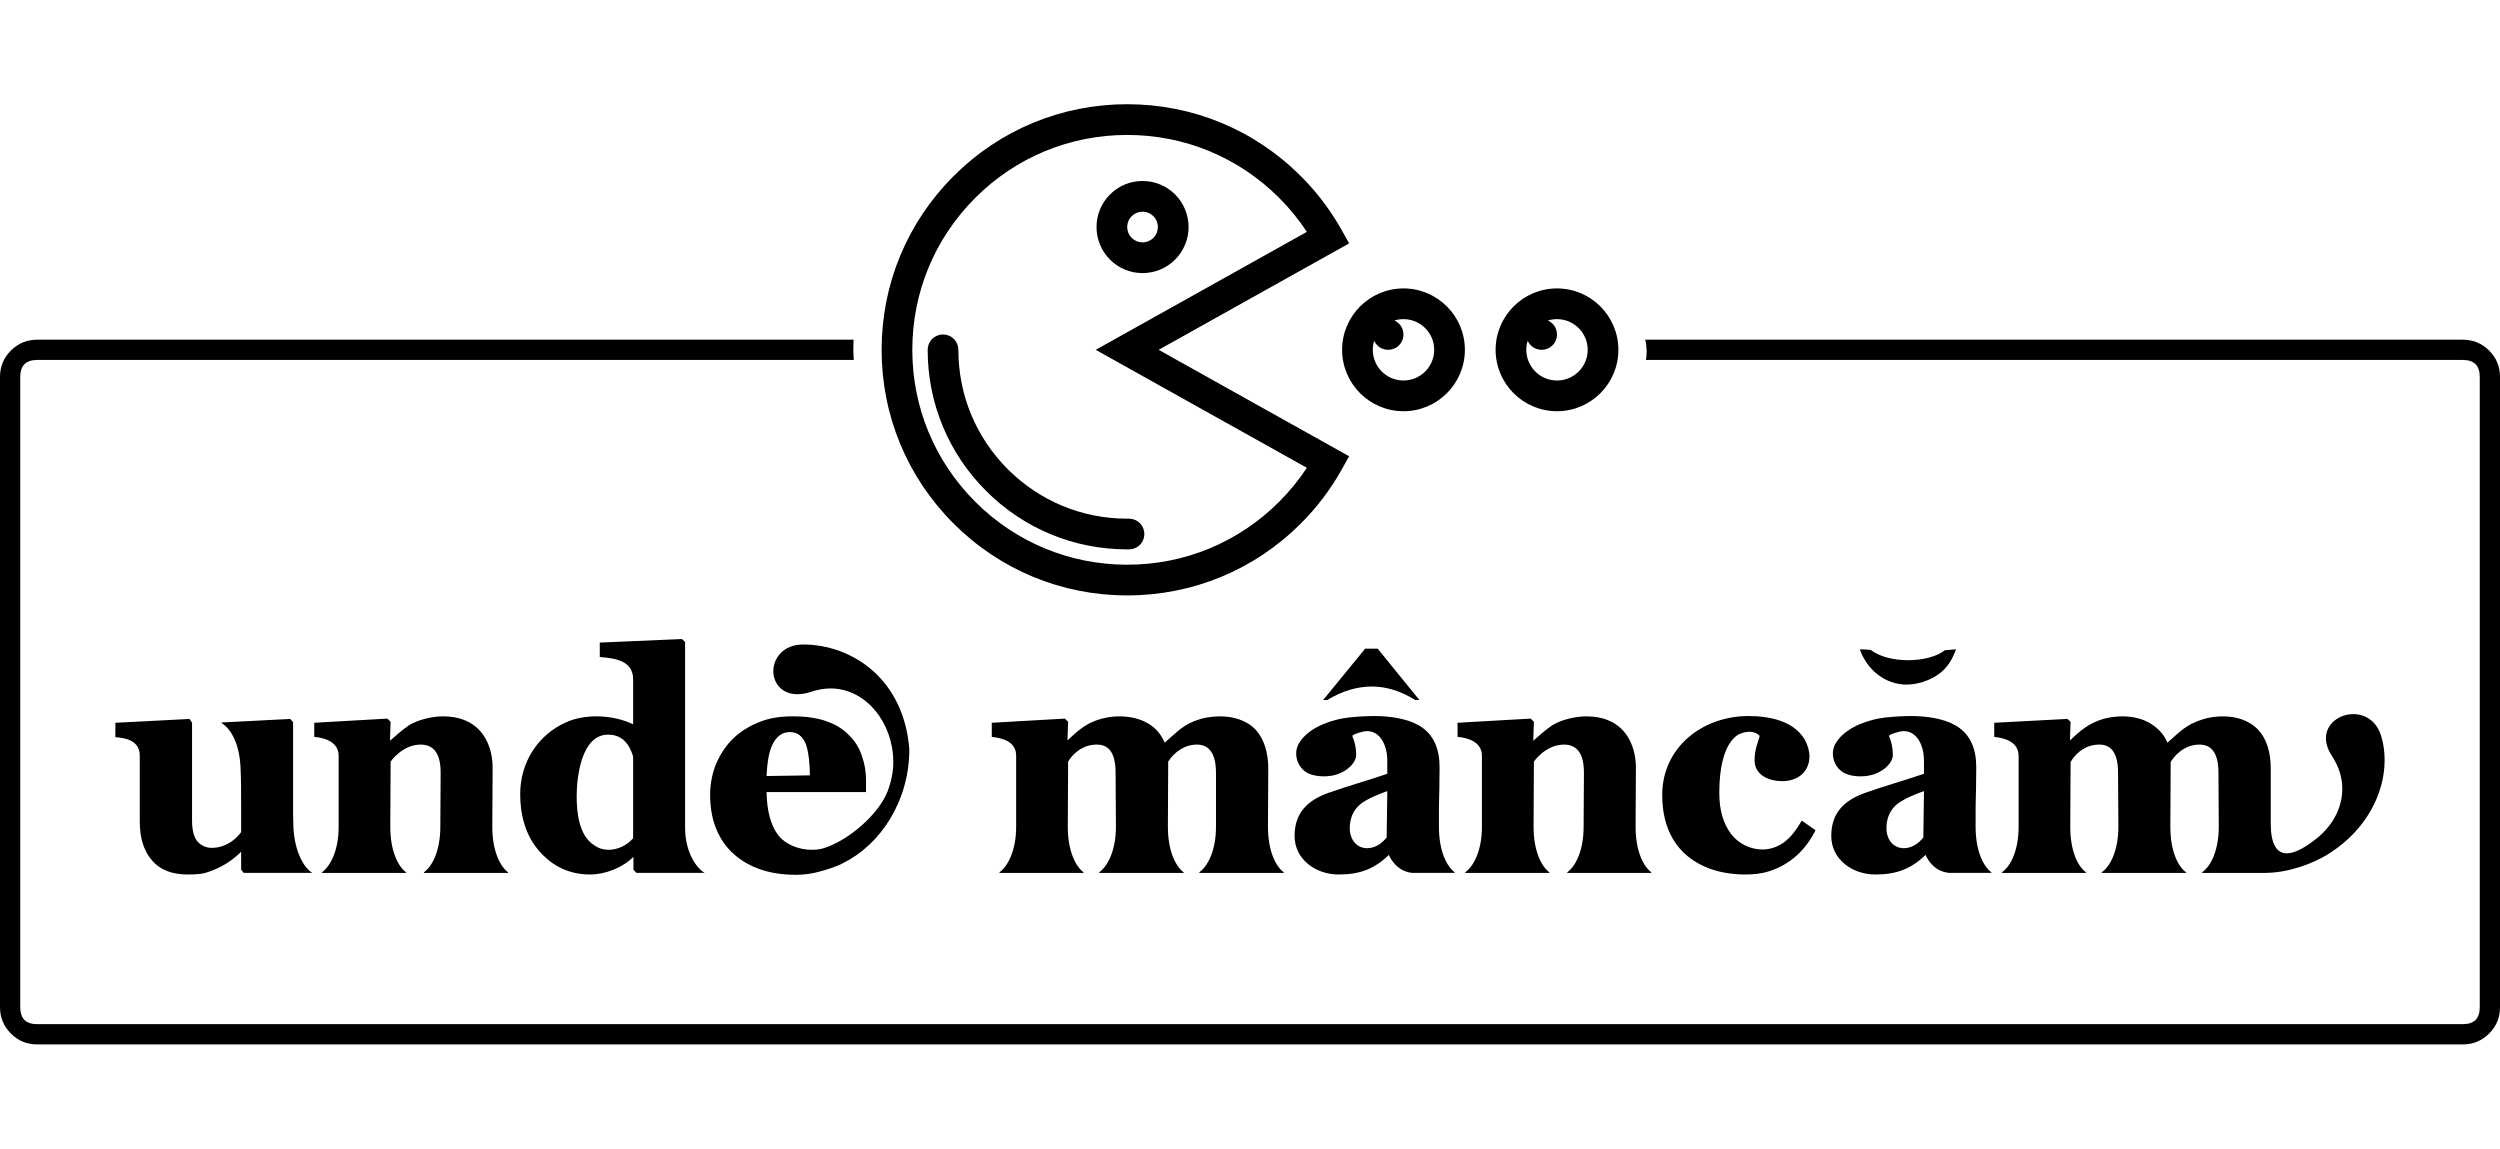
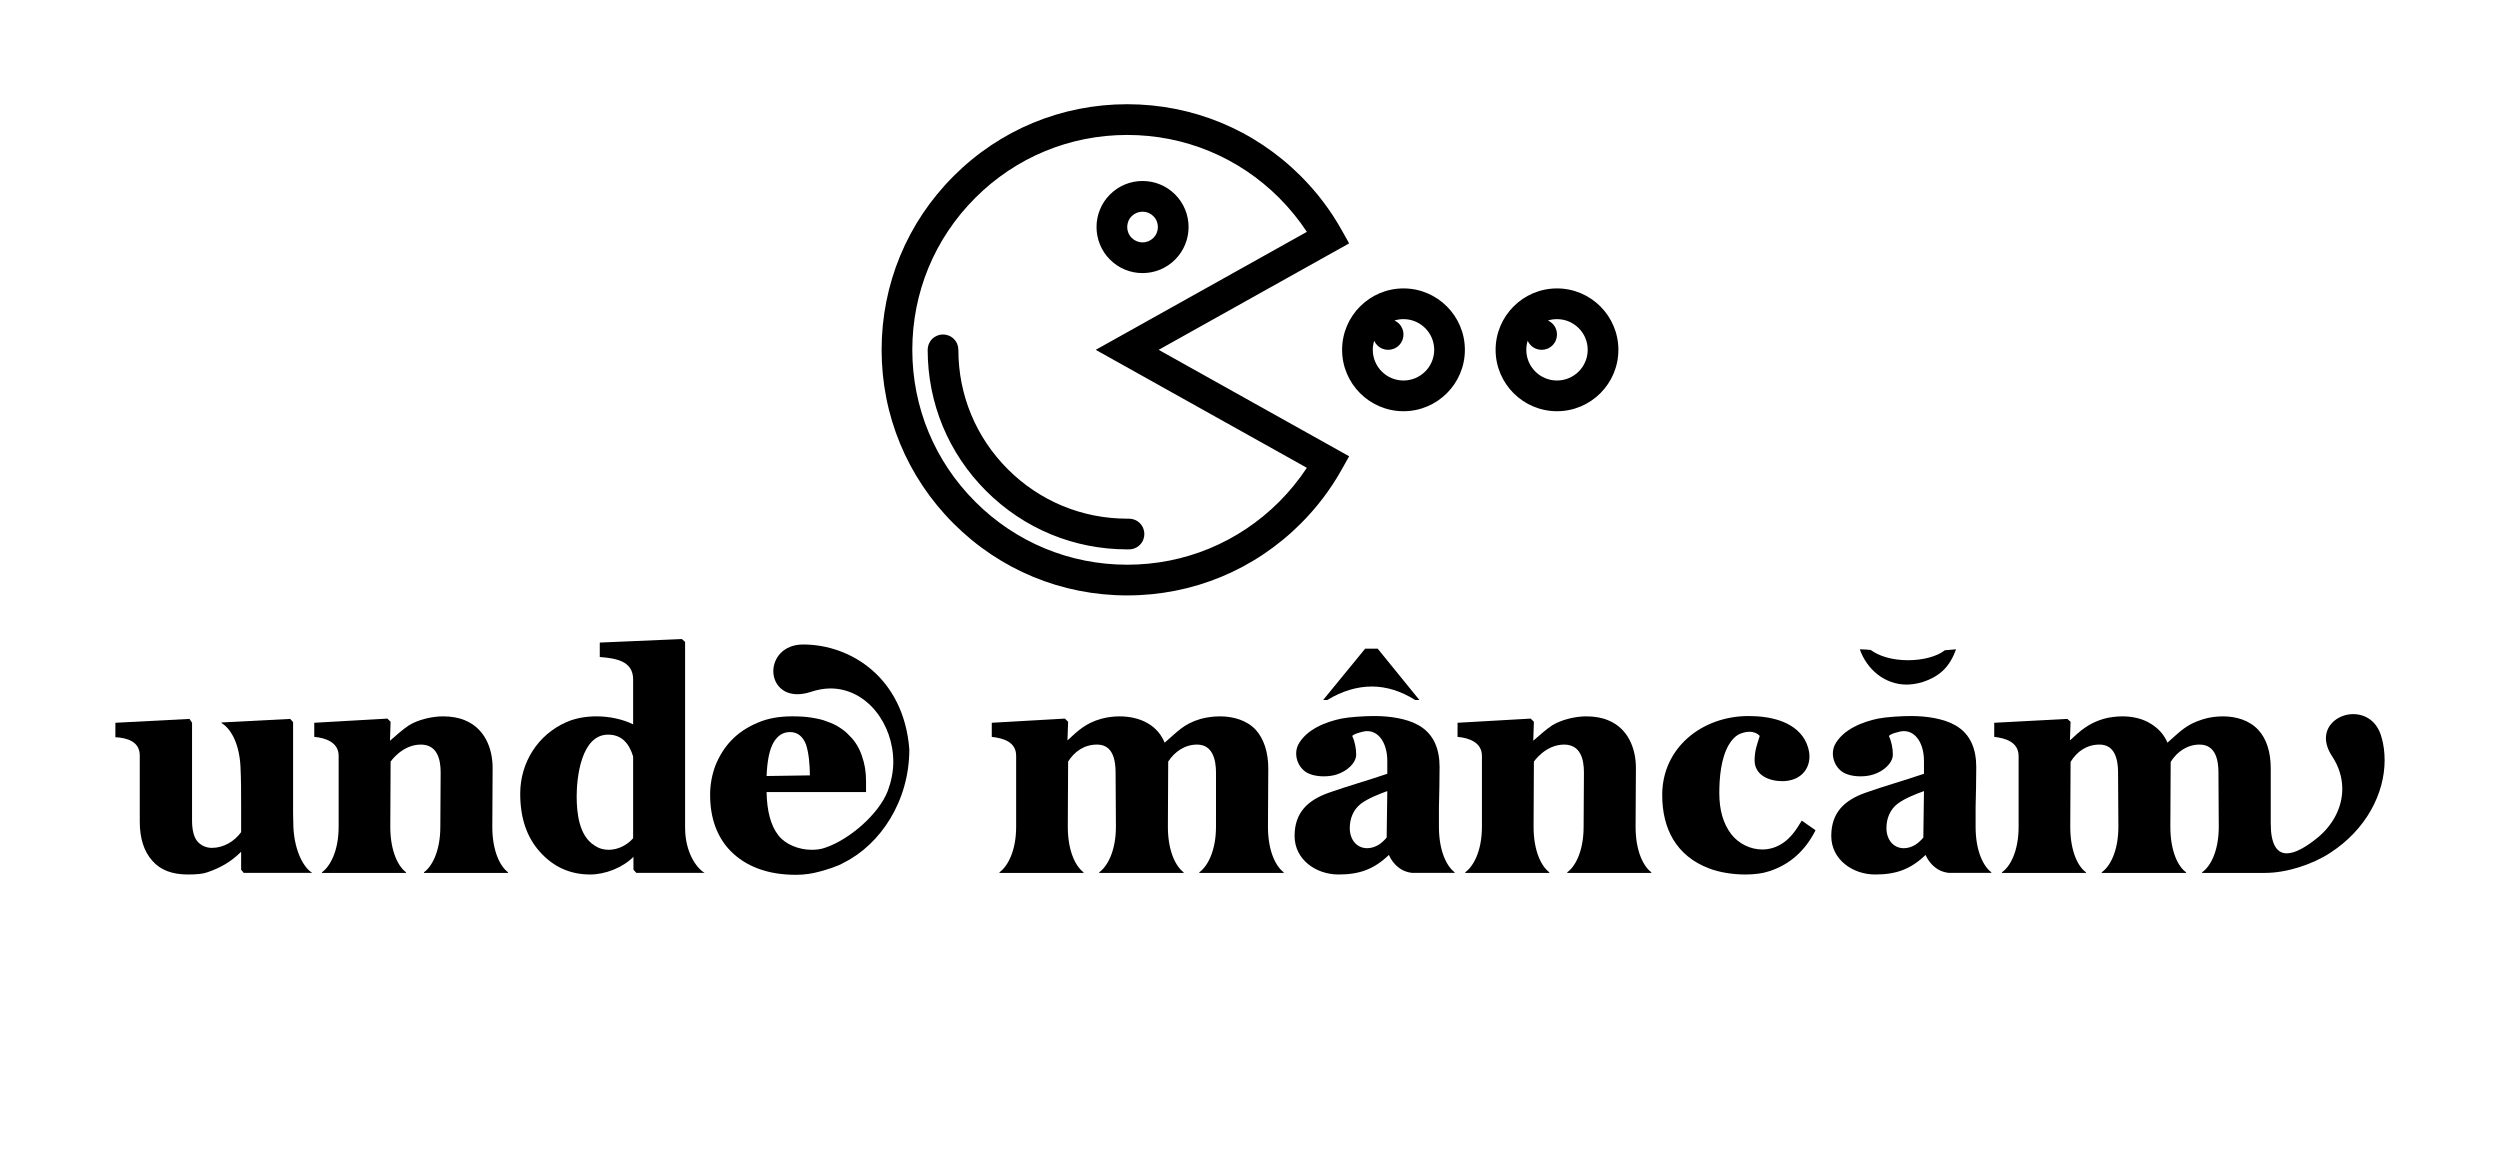
- <svg xmlns="http://www.w3.org/2000/svg" contrastcolor="ffffff" companyname="unde mâncăm" companytagline="" version="1.1" viewBox="65 150 420 170" width="370" height="170">
-   <g fill-rule="none" stroke="none" stroke-width="1" stroke-linecap="butt" stroke-linejoin="miter" stroke-miterlimit="10" stroke-dasharray="" stroke-dashoffset="0" text-anchor="none" style="mix-blend-mode: normal">
-     <g>
-       <g fill-rule="nonzero">
+ <svg xmlns="http://www.w3.org/2000/svg" viewBox="65 150 420 170" width="370" height="170">
+   <g fill-rule="none" stroke="none" stroke-width="1" stroke-linecap="butt" stroke-linejoin="miter" stroke-miterlimit="10" stroke-dasharray="" stroke-dashoffset="0" text-anchor="none">
+     <g fill-rule="nonzero">
+       <g id="logo-unde" stroke-width="2">
        <path d="M105.509,284.621l0.431,0.539h11.533c-1.401,-0.808 -2.964,-3.557 -3.18,-7.599c0,-0.808 -0.054,-1.617 -0.054,-2.371v-15.359l-0.485,-0.539l-11.533,0.593v0.108c1.401,0.808 2.964,3.18 3.18,7.275c0.108,2.21 0.108,4.419 0.108,6.629v4.419c-1.132,1.563 -2.964,2.641 -4.904,2.641c-1.024,0 -1.886,-0.431 -2.479,-1.132c-0.593,-0.754 -0.862,-1.94 -0.862,-3.503v-16.383l-0.431,-0.647l-12.449,0.647v2.425c1.94,0.108 4.096,0.701 4.096,3.072v11.102c0,2.802 0.701,5.012 2.102,6.575c1.347,1.563 3.341,2.317 5.982,2.317c1.455,0 2.587,-0.108 3.287,-0.377c2.21,-0.754 3.988,-1.778 5.659,-3.449z" />
        <path d="M139.03,268.292c0,3.018 -0.054,6.09 -0.054,9.108c0,4.204 -1.455,6.737 -2.748,7.653v0.108h14.12v-0.108c-1.24,-0.916 -2.641,-3.395 -2.641,-7.653c0,-3.341 0.054,-6.521 0.054,-9.862c0,-3.341 -1.347,-6.683 -4.689,-8.03c-1.024,-0.431 -2.263,-0.647 -3.665,-0.647c-1.778,0 -4.15,0.539 -5.713,1.509c-1.132,0.754 -2.102,1.671 -3.18,2.587l0.108,-3.18l-0.539,-0.539l-12.287,0.701v2.371c1.886,0.162 4.096,0.916 4.096,3.18v11.91c0,4.204 -1.509,6.737 -2.802,7.653v0.108h14.12v-0.108c-1.24,-0.916 -2.641,-3.395 -2.641,-7.653c0,-3.665 0.054,-7.329 0.054,-10.94c0,0 1.94,-2.856 5.066,-2.856c2.748,0 3.341,2.425 3.341,4.689z" />
        <path d="M171.419,284.621l0.485,0.539h11.479c-1.401,-0.808 -3.287,-3.503 -3.287,-7.599v-31.204l-0.539,-0.485l-13.796,0.593v2.425c2.587,0.216 5.605,0.593 5.605,3.772v7.545c-1.725,-0.862 -3.988,-1.347 -6.144,-1.347c-1.832,0 -3.611,0.323 -5.066,0.97c-4.796,2.102 -7.76,6.79 -7.76,12.018c0,4.042 1.078,7.275 3.287,9.754c2.263,2.533 5.066,3.826 8.461,3.826c2.533,0 5.443,-1.132 7.275,-2.964zM171.365,279.34c-1.024,1.186 -2.587,1.94 -4.096,1.94c-0.862,0 -1.671,-0.216 -2.425,-0.754c-2.587,-1.617 -2.964,-5.497 -2.964,-8.245c0,-3.126 0.754,-10.347 5.281,-10.347c2.371,0 3.557,1.563 4.204,3.665z" />
        <path d="M206.773,283.436c6.144,-3.072 10.994,-10.347 10.994,-19.024c-0.916,-11.964 -9.754,-17.623 -17.838,-17.623c-3.395,0 -5.012,2.371 -5.012,4.473c0,1.994 1.401,3.88 4.042,3.88c0.647,0 1.401,-0.108 2.21,-0.377c1.132,-0.377 2.263,-0.593 3.341,-0.593c6.09,0 10.563,5.928 10.563,12.341c0,1.617 -0.323,3.234 -0.916,4.85c-1.509,3.934 -6.467,8.192 -10.455,9.539c-0.701,0.269 -1.509,0.377 -2.317,0.377c-2.156,0 -4.419,-0.862 -5.659,-2.479c-1.24,-1.617 -1.886,-4.042 -1.94,-7.222h16.707v-1.886c0,-1.509 -0.216,-2.856 -0.701,-4.204c-0.431,-1.293 -1.132,-2.479 -2.102,-3.395c-0.485,-0.539 -1.024,-0.97 -1.617,-1.347c-0.647,-0.431 -1.347,-0.754 -2.156,-1.024c-0.754,-0.323 -1.617,-0.485 -2.587,-0.647c-0.97,-0.162 -2.048,-0.216 -3.234,-0.216c-2.156,0 -4.096,0.323 -5.82,1.078c-1.778,0.754 -3.234,1.725 -4.419,2.964c-1.132,1.186 -1.994,2.587 -2.641,4.15c-0.593,1.563 -0.916,3.234 -0.916,4.958c0,1.94 0.269,3.719 0.862,5.335c0.593,1.617 1.455,3.018 2.641,4.204c1.186,1.186 2.641,2.156 4.473,2.856c1.832,0.701 3.934,1.078 6.467,1.078c1.455,0 2.748,-0.216 3.934,-0.539c1.186,-0.323 3.018,-0.862 4.096,-1.509zM193.785,268.885c0.108,-2.587 0.485,-4.473 1.186,-5.659c0.701,-1.186 1.617,-1.725 2.748,-1.725c1.24,0 2.156,0.701 2.695,2.102c0.216,0.647 0.377,1.455 0.485,2.371c0.108,0.97 0.162,1.886 0.162,2.802z" />
-         <path d="M269.287,277.4c0,4.204 -1.509,6.737 -2.802,7.653v0.108h14.174v-0.108c-1.24,-0.916 -2.641,-3.395 -2.641,-7.653c0,-3.287 0.054,-6.467 0.054,-9.754c0,-2.802 -0.754,-5.012 -2.102,-6.521c-1.509,-1.617 -3.772,-2.263 -6.036,-2.263c-1.132,0 -2.21,0.162 -3.234,0.431c-2.91,0.862 -3.88,2.156 -6.036,3.988c-0.593,-1.401 -1.509,-2.479 -2.802,-3.234c-1.347,-0.808 -3.072,-1.186 -4.796,-1.186c-1.078,0 -2.156,0.162 -3.126,0.431c-2.479,0.701 -3.826,1.94 -5.605,3.611l0.108,-3.126l-0.539,-0.539l-12.287,0.701v2.371c1.886,0.216 4.096,0.808 4.096,3.18v11.91c0,4.204 -1.509,6.737 -2.802,7.653v0.108h14.12v-0.108c-1.24,-0.916 -2.641,-3.395 -2.641,-7.653c0,-3.665 0.054,-7.275 0.054,-10.94c1.078,-1.725 2.748,-2.856 4.85,-2.856c2.102,0 3.126,1.563 3.126,4.742c0,3.072 0.054,5.982 0.054,9.054c0,4.204 -1.509,6.737 -2.802,7.653v0.108h14.174v-0.108c-1.24,-0.916 -2.641,-3.395 -2.641,-7.653c0,-3.665 0.054,-7.275 0.054,-10.94c1.078,-1.671 2.802,-2.856 4.85,-2.856c2.641,0 3.18,2.587 3.18,4.742z" />
-         <path d="M302.215,285.16c-0.862,-0.108 -1.455,-0.377 -1.886,-0.647c-0.916,-0.593 -1.563,-1.401 -1.994,-2.371c-2.533,2.425 -4.958,3.287 -8.461,3.287c-3.826,0 -7.383,-2.533 -7.383,-6.467c0,-3.988 2.263,-6.036 5.766,-7.275c2.856,-1.024 6.844,-2.156 9.808,-3.18v-2.156c0,-2.802 -1.293,-5.012 -3.395,-5.012c-0.754,0 -2.587,0.593 -2.479,0.862c0.431,0.916 0.647,2.102 0.647,3.072c0,1.455 -1.563,2.802 -3.234,3.341c-0.647,0.216 -1.401,0.323 -2.21,0.323c-1.347,0 -2.695,-0.323 -3.449,-1.078c-0.754,-0.701 -1.186,-1.725 -1.186,-2.748c0,-0.485 0.108,-1.024 0.323,-1.455c1.347,-2.587 4.635,-3.88 7.275,-4.419c1.347,-0.269 3.88,-0.431 5.497,-0.431c2.695,0 5.497,0.431 7.491,1.563c2.641,1.509 3.503,4.15 3.503,7.006c0,2.263 -0.054,4.527 -0.108,6.737v3.287c0,4.257 1.401,6.737 2.641,7.653v0.108zM298.066,271.418c-1.347,0.485 -3.287,1.24 -4.473,2.156c-1.24,0.97 -1.832,2.479 -1.832,4.042c0,2.102 1.293,3.395 2.91,3.395c0.593,0 1.24,-0.162 1.886,-0.539c0.539,-0.323 0.97,-0.754 1.401,-1.24zM287.287,256.112h0.701c2.479,-1.509 5.012,-2.263 7.491,-2.263c2.425,0 4.85,0.754 7.275,2.263h0.701l-7.006,-8.623h-2.102z" />
-         <path d="M331.102,268.292c0,3.018 -0.054,6.09 -0.054,9.108c0,4.204 -1.455,6.737 -2.748,7.653v0.108h14.12v-0.108c-1.24,-0.916 -2.641,-3.395 -2.641,-7.653c0,-3.341 0.054,-6.521 0.054,-9.862c0,-3.341 -1.347,-6.683 -4.689,-8.03c-1.024,-0.431 -2.263,-0.647 -3.665,-0.647c-1.778,0 -4.15,0.539 -5.713,1.509c-1.132,0.754 -2.102,1.671 -3.18,2.587l0.108,-3.18l-0.539,-0.539l-12.287,0.701v2.371c1.886,0.162 4.096,0.916 4.096,3.18v11.91c0,4.204 -1.509,6.737 -2.802,7.653v0.108h14.12v-0.108c-1.24,-0.916 -2.641,-3.395 -2.641,-7.653c0,-3.665 0.054,-7.329 0.054,-10.94c0,0 1.94,-2.856 5.066,-2.856c2.748,0 3.341,2.425 3.341,4.689z" />
-         <path d="M352.119,284.406c1.671,0.647 3.934,1.024 6.09,1.024c1.455,0 2.856,-0.162 3.988,-0.539c3.557,-1.132 6.144,-3.557 7.814,-6.898l-2.317,-1.617c-0.97,1.671 -1.94,2.91 -3.018,3.665c-1.132,0.808 -2.371,1.186 -3.611,1.186c-1.994,0 -3.988,-0.97 -5.228,-2.587c-1.347,-1.778 -1.994,-4.042 -1.994,-6.898c0,-2.533 0.269,-5.874 1.617,-8.138c0.485,-0.808 1.024,-1.347 1.563,-1.671c0.539,-0.269 1.24,-0.485 1.886,-0.485c0.647,0 1.293,0.216 1.725,0.701c-0.377,1.293 -0.862,2.371 -0.862,4.096c0,2.533 2.479,3.503 4.635,3.503c2.91,0 4.581,-1.832 4.581,-4.15c0,-0.916 -0.269,-1.886 -0.808,-2.856c-1.886,-3.18 -6.036,-3.934 -9.431,-3.934c-7.76,0 -14.497,5.281 -14.497,13.257c0,5.713 2.371,10.239 7.868,12.341z" />
-         <path d="M392.377,285.16c-0.862,-0.108 -1.455,-0.377 -1.886,-0.647c-0.916,-0.593 -1.563,-1.401 -1.994,-2.371c-2.533,2.425 -4.958,3.287 -8.461,3.287c-3.826,0 -7.383,-2.533 -7.383,-6.467c0,-3.988 2.263,-6.036 5.766,-7.275c2.856,-1.024 6.844,-2.156 9.808,-3.18v-2.156c0,-2.802 -1.293,-5.012 -3.395,-5.012c-0.754,0 -2.587,0.593 -2.479,0.862c0.431,0.916 0.647,2.102 0.647,3.072c0,1.455 -1.563,2.802 -3.234,3.341c-0.647,0.216 -1.401,0.323 -2.21,0.323c-1.347,0 -2.695,-0.323 -3.449,-1.078c-0.754,-0.701 -1.186,-1.725 -1.186,-2.748c0,-0.485 0.108,-1.024 0.323,-1.455c1.347,-2.587 4.635,-3.88 7.275,-4.419c1.347,-0.269 3.88,-0.431 5.497,-0.431c2.695,0 5.497,0.431 7.491,1.563c2.641,1.509 3.503,4.15 3.503,7.006c0,2.263 -0.054,4.527 -0.108,6.737v3.287c0,4.257 1.401,6.737 2.641,7.653v0.108zM388.227,271.418c-1.347,0.485 -3.287,1.24 -4.473,2.156c-1.24,0.97 -1.832,2.479 -1.832,4.042c0,2.102 1.293,3.395 2.91,3.395c0.593,0 1.24,-0.162 1.886,-0.539c0.539,-0.323 0.97,-0.754 1.401,-1.24zM377.449,247.597c1.186,3.395 4.204,5.928 7.868,5.928c0.862,0 1.778,-0.162 2.695,-0.431c3.072,-1.024 4.581,-2.695 5.605,-5.497c-0.701,0.054 -1.293,0.108 -1.886,0.162c-1.293,1.024 -3.611,1.671 -6.198,1.671c-2.641,0 -4.904,-0.701 -6.251,-1.725c-0.539,-0.054 -1.186,-0.108 -1.832,-0.108z" />
-         <path d="M437.7,268.346c0,3.018 0.054,6.036 0.054,9.054c0,4.257 -1.509,6.79 -2.802,7.653v0.108c3.503,0 7.06,0 10.617,0c3.557,0 7.922,-1.401 10.94,-3.395c5.982,-3.88 9.108,-9.916 9.108,-15.521c0,-1.347 -0.162,-2.695 -0.539,-3.934c-0.754,-2.695 -2.748,-3.826 -4.742,-3.826c-2.317,0 -4.581,1.617 -4.581,4.042c0,0.916 0.323,1.94 1.024,3.018c1.186,1.778 1.725,3.665 1.725,5.497c0,3.18 -1.617,6.144 -4.204,8.245c-1.994,1.617 -3.772,2.587 -5.12,2.587c-1.671,0 -2.695,-1.509 -2.695,-5.012v-9.216c0,-2.802 -0.701,-5.012 -2.102,-6.521c-1.509,-1.617 -3.719,-2.263 -5.928,-2.263c-1.132,0 -2.317,0.162 -3.341,0.485c-2.856,0.862 -3.88,2.102 -5.982,3.934c-0.593,-1.401 -1.563,-2.425 -2.802,-3.18c-1.347,-0.862 -3.072,-1.24 -4.742,-1.24c-1.132,0 -2.263,0.162 -3.234,0.431c-2.479,0.754 -3.826,1.94 -5.605,3.611l0.108,-3.126l-0.539,-0.485l-12.287,0.647v2.371c1.886,0.216 4.096,0.862 4.096,3.234v11.856c0,4.257 -1.509,6.79 -2.802,7.653v0.108h14.12v-0.108c-1.24,-0.862 -2.641,-3.341 -2.641,-7.653c0,-3.665 0.054,-7.275 0.054,-10.886c1.078,-1.778 2.748,-2.91 4.85,-2.91c2.102,0 3.126,1.617 3.126,4.742c0,3.072 0.054,5.982 0.054,9.054c0,4.257 -1.509,6.79 -2.802,7.653v0.108h14.174v-0.108c-1.24,-0.862 -2.641,-3.341 -2.641,-7.653c0,-3.665 0.054,-7.222 0.054,-10.886c1.078,-1.725 2.802,-2.91 4.85,-2.91c2.695,0 3.18,2.587 3.18,4.742z" />
      </g>
-       <g fill-rule="evenodd">
-         <path d="M291.656,179.402l-1.263,-2.252c-1.846,-3.302 -4.151,-6.343 -6.848,-9.04c-7.793,-7.797 -18.154,-12.087 -29.174,-12.087c-11.023,0 -21.384,4.29 -29.177,12.087c-7.792,7.79 -12.083,18.151 -12.083,29.174c0,11.022 4.291,21.38 12.083,29.177c7.793,7.793 18.154,12.083 29.177,12.083c11.019,0 21.381,-4.29 29.174,-12.088c2.697,-2.697 5.002,-5.738 6.848,-9.038l1.263,-2.251l-32,-17.883zM284.552,217.104c-1.349,2.048 -2.908,3.958 -4.652,5.707c-6.819,6.819 -15.884,10.574 -25.528,10.574c-9.643,0 -18.709,-3.755 -25.528,-10.574c-6.821,-6.816 -10.576,-15.882 -10.576,-25.527c0,-9.645 3.754,-18.709 10.576,-25.528c6.819,-6.818 15.885,-10.572 25.528,-10.572c9.644,0 18.709,3.754 25.528,10.572c1.744,1.749 3.304,3.661 4.652,5.709l-35.469,19.82zM256.948,184.392c2.066,0 4.012,-0.805 5.469,-2.266c3.018,-3.018 3.018,-7.925 0,-10.943c-1.458,-1.459 -3.404,-2.262 -5.469,-2.262c-2.066,0 -4.008,0.804 -5.469,2.266c-3.015,3.015 -3.015,7.921 0,10.94c1.461,1.461 3.404,2.266 5.469,2.266zM255.127,174.832c0.487,-0.487 1.133,-0.756 1.82,-0.756c0.691,0 1.337,0.269 1.824,0.756c1.005,1.005 1.005,2.64 0,3.645c-0.487,0.487 -1.133,0.755 -1.824,0.755c-0.687,0 -1.333,-0.268 -1.82,-0.755c-1.009,-1.005 -1.009,-2.64 0,-3.645zM300.788,186.968c-5.688,0 -10.315,4.628 -10.315,10.316c0,5.689 4.627,10.315 10.315,10.315c5.686,0 10.312,-4.627 10.312,-10.315c0,-5.688 -4.627,-10.316 -10.312,-10.316zM326.574,186.968c-5.686,0 -10.312,4.628 -10.312,10.316c0,5.689 4.627,10.315 10.312,10.315c5.688,0 10.315,-4.627 10.315,-10.315c0,-5.688 -4.627,-10.316 -10.315,-10.316zM300.788,202.44c-2.845,0 -5.16,-2.311 -5.16,-5.155c0,-0.529 0.083,-1.038 0.23,-1.522c0.126,0.278 0.299,0.539 0.526,0.765c1.008,1.01 2.64,1.01 3.648,0c1.005,-1.007 1.005,-2.64 0,-3.644c-0.23,-0.231 -0.491,-0.404 -0.766,-0.53c0.479,-0.147 0.993,-0.226 1.522,-0.226c2.842,0 5.158,2.312 5.158,5.156c0,2.844 -2.316,5.155 -5.158,5.155zM326.574,202.44c-2.844,0 -5.155,-2.311 -5.155,-5.155c0,-0.529 0.078,-1.038 0.23,-1.522c0.123,0.278 0.298,0.539 0.524,0.765c1.01,1.01 2.64,1.01 3.645,0c1.01,-1.007 1.01,-2.64 0,-3.644c-0.225,-0.231 -0.486,-0.404 -0.763,-0.53c0.481,-0.147 0.991,-0.226 1.519,-0.226c2.845,0 5.16,2.312 5.16,5.156c0,2.844 -2.316,5.155 -5.16,5.155zM226.004,197.284c0,-0.661 -0.25,-1.318 -0.756,-1.825c-1.005,-1.004 -2.637,-1.004 -3.645,0c-0.502,0.507 -0.755,1.164 -0.755,1.825c0,8.957 3.486,17.374 9.817,23.705c6.334,6.333 14.751,9.82 23.707,9.82c0.08,0 0.159,-0.002 0.242,-0.002c0.68,0.014 1.364,-0.235 1.881,-0.751c1.01,-1.01 1.01,-2.64 0,-3.65c-0.503,-0.502 -1.163,-0.756 -1.82,-0.756v-0.003c-0.102,0.003 -0.204,0.003 -0.302,0.003c-7.577,0 -14.701,-2.949 -20.058,-8.305c-5.36,-5.357 -8.31,-12.482 -8.31,-20.059z" />
-       </g>
-       <path d="M65,307.736v-105.914c0,-1.723 0.609,-3.194 1.828,-4.412c1.218,-1.218 2.689,-1.827 4.412,-1.827l137.155,0l-0.036,1.594l0.004,0.322l0.067,1.486h-137.19c-1.892,0 -2.837,0.946 -2.837,2.837v105.914c0,1.891 0.946,2.837 2.837,2.837h407.521c1.891,0 2.837,-0.946 2.837,-2.837v-105.914c0,-1.892 -0.946,-2.837 -2.837,-2.837l-137.253,0l0.087,-0.533l0.044,-0.951l-0.076,-1.089l-0.155,-0.829h137.354c1.723,0 3.193,0.609 4.411,1.827c1.219,1.219 1.828,2.689 1.828,4.412v105.914c0,1.723 -0.609,3.193 -1.828,4.411c-1.218,1.219 -2.689,1.828 -4.411,1.828h-407.521c-1.723,0 -3.194,-0.609 -4.412,-1.828c-1.218,-1.218 -1.828,-2.689 -1.828,-4.411z" fill-rule="nonzero" />
+       <path d="M269.287,277.4c0,4.204 -1.509,6.737 -2.802,7.653v0.108h14.174v-0.108c-1.24,-0.916 -2.641,-3.395 -2.641,-7.653c0,-3.287 0.054,-6.467 0.054,-9.754c0,-2.802 -0.754,-5.012 -2.102,-6.521c-1.509,-1.617 -3.772,-2.263 -6.036,-2.263c-1.132,0 -2.21,0.162 -3.234,0.431c-2.91,0.862 -3.88,2.156 -6.036,3.988c-0.593,-1.401 -1.509,-2.479 -2.802,-3.234c-1.347,-0.808 -3.072,-1.186 -4.796,-1.186c-1.078,0 -2.156,0.162 -3.126,0.431c-2.479,0.701 -3.826,1.94 -5.605,3.611l0.108,-3.126l-0.539,-0.539l-12.287,0.701v2.371c1.886,0.216 4.096,0.808 4.096,3.18v11.91c0,4.204 -1.509,6.737 -2.802,7.653v0.108h14.12v-0.108c-1.24,-0.916 -2.641,-3.395 -2.641,-7.653c0,-3.665 0.054,-7.275 0.054,-10.94c1.078,-1.725 2.748,-2.856 4.85,-2.856c2.102,0 3.126,1.563 3.126,4.742c0,3.072 0.054,5.982 0.054,9.054c0,4.204 -1.509,6.737 -2.802,7.653v0.108h14.174v-0.108c-1.24,-0.916 -2.641,-3.395 -2.641,-7.653c0,-3.665 0.054,-7.275 0.054,-10.94c1.078,-1.671 2.802,-2.856 4.85,-2.856c2.641,0 3.18,2.587 3.18,4.742z" />
+       <path d="M302.215,285.16c-0.862,-0.108 -1.455,-0.377 -1.886,-0.647c-0.916,-0.593 -1.563,-1.401 -1.994,-2.371c-2.533,2.425 -4.958,3.287 -8.461,3.287c-3.826,0 -7.383,-2.533 -7.383,-6.467c0,-3.988 2.263,-6.036 5.766,-7.275c2.856,-1.024 6.844,-2.156 9.808,-3.18v-2.156c0,-2.802 -1.293,-5.012 -3.395,-5.012c-0.754,0 -2.587,0.593 -2.479,0.862c0.431,0.916 0.647,2.102 0.647,3.072c0,1.455 -1.563,2.802 -3.234,3.341c-0.647,0.216 -1.401,0.323 -2.21,0.323c-1.347,0 -2.695,-0.323 -3.449,-1.078c-0.754,-0.701 -1.186,-1.725 -1.186,-2.748c0,-0.485 0.108,-1.024 0.323,-1.455c1.347,-2.587 4.635,-3.88 7.275,-4.419c1.347,-0.269 3.88,-0.431 5.497,-0.431c2.695,0 5.497,0.431 7.491,1.563c2.641,1.509 3.503,4.15 3.503,7.006c0,2.263 -0.054,4.527 -0.108,6.737v3.287c0,4.257 1.401,6.737 2.641,7.653v0.108zM298.066,271.418c-1.347,0.485 -3.287,1.24 -4.473,2.156c-1.24,0.97 -1.832,2.479 -1.832,4.042c0,2.102 1.293,3.395 2.91,3.395c0.593,0 1.24,-0.162 1.886,-0.539c0.539,-0.323 0.97,-0.754 1.401,-1.24zM287.287,256.112h0.701c2.479,-1.509 5.012,-2.263 7.491,-2.263c2.425,0 4.85,0.754 7.275,2.263h0.701l-7.006,-8.623h-2.102z" />
+       <path d="M331.102,268.292c0,3.018 -0.054,6.09 -0.054,9.108c0,4.204 -1.455,6.737 -2.748,7.653v0.108h14.12v-0.108c-1.24,-0.916 -2.641,-3.395 -2.641,-7.653c0,-3.341 0.054,-6.521 0.054,-9.862c0,-3.341 -1.347,-6.683 -4.689,-8.03c-1.024,-0.431 -2.263,-0.647 -3.665,-0.647c-1.778,0 -4.15,0.539 -5.713,1.509c-1.132,0.754 -2.102,1.671 -3.18,2.587l0.108,-3.18l-0.539,-0.539l-12.287,0.701v2.371c1.886,0.162 4.096,0.916 4.096,3.18v11.91c0,4.204 -1.509,6.737 -2.802,7.653v0.108h14.12v-0.108c-1.24,-0.916 -2.641,-3.395 -2.641,-7.653c0,-3.665 0.054,-7.329 0.054,-10.94c0,0 1.94,-2.856 5.066,-2.856c2.748,0 3.341,2.425 3.341,4.689z" />
+       <path d="M352.119,284.406c1.671,0.647 3.934,1.024 6.09,1.024c1.455,0 2.856,-0.162 3.988,-0.539c3.557,-1.132 6.144,-3.557 7.814,-6.898l-2.317,-1.617c-0.97,1.671 -1.94,2.91 -3.018,3.665c-1.132,0.808 -2.371,1.186 -3.611,1.186c-1.994,0 -3.988,-0.97 -5.228,-2.587c-1.347,-1.778 -1.994,-4.042 -1.994,-6.898c0,-2.533 0.269,-5.874 1.617,-8.138c0.485,-0.808 1.024,-1.347 1.563,-1.671c0.539,-0.269 1.24,-0.485 1.886,-0.485c0.647,0 1.293,0.216 1.725,0.701c-0.377,1.293 -0.862,2.371 -0.862,4.096c0,2.533 2.479,3.503 4.635,3.503c2.91,0 4.581,-1.832 4.581,-4.15c0,-0.916 -0.269,-1.886 -0.808,-2.856c-1.886,-3.18 -6.036,-3.934 -9.431,-3.934c-7.76,0 -14.497,5.281 -14.497,13.257c0,5.713 2.371,10.239 7.868,12.341z" />
+       <path d="M392.377,285.16c-0.862,-0.108 -1.455,-0.377 -1.886,-0.647c-0.916,-0.593 -1.563,-1.401 -1.994,-2.371c-2.533,2.425 -4.958,3.287 -8.461,3.287c-3.826,0 -7.383,-2.533 -7.383,-6.467c0,-3.988 2.263,-6.036 5.766,-7.275c2.856,-1.024 6.844,-2.156 9.808,-3.18v-2.156c0,-2.802 -1.293,-5.012 -3.395,-5.012c-0.754,0 -2.587,0.593 -2.479,0.862c0.431,0.916 0.647,2.102 0.647,3.072c0,1.455 -1.563,2.802 -3.234,3.341c-0.647,0.216 -1.401,0.323 -2.21,0.323c-1.347,0 -2.695,-0.323 -3.449,-1.078c-0.754,-0.701 -1.186,-1.725 -1.186,-2.748c0,-0.485 0.108,-1.024 0.323,-1.455c1.347,-2.587 4.635,-3.88 7.275,-4.419c1.347,-0.269 3.88,-0.431 5.497,-0.431c2.695,0 5.497,0.431 7.491,1.563c2.641,1.509 3.503,4.15 3.503,7.006c0,2.263 -0.054,4.527 -0.108,6.737v3.287c0,4.257 1.401,6.737 2.641,7.653v0.108zM388.227,271.418c-1.347,0.485 -3.287,1.24 -4.473,2.156c-1.24,0.97 -1.832,2.479 -1.832,4.042c0,2.102 1.293,3.395 2.91,3.395c0.593,0 1.24,-0.162 1.886,-0.539c0.539,-0.323 0.97,-0.754 1.401,-1.24zM377.449,247.597c1.186,3.395 4.204,5.928 7.868,5.928c0.862,0 1.778,-0.162 2.695,-0.431c3.072,-1.024 4.581,-2.695 5.605,-5.497c-0.701,0.054 -1.293,0.108 -1.886,0.162c-1.293,1.024 -3.611,1.671 -6.198,1.671c-2.641,0 -4.904,-0.701 -6.251,-1.725c-0.539,-0.054 -1.186,-0.108 -1.832,-0.108z" />
+       <path d="M437.7,268.346c0,3.018 0.054,6.036 0.054,9.054c0,4.257 -1.509,6.79 -2.802,7.653v0.108c3.503,0 7.06,0 10.617,0c3.557,0 7.922,-1.401 10.94,-3.395c5.982,-3.88 9.108,-9.916 9.108,-15.521c0,-1.347 -0.162,-2.695 -0.539,-3.934c-0.754,-2.695 -2.748,-3.826 -4.742,-3.826c-2.317,0 -4.581,1.617 -4.581,4.042c0,0.916 0.323,1.94 1.024,3.018c1.186,1.778 1.725,3.665 1.725,5.497c0,3.18 -1.617,6.144 -4.204,8.245c-1.994,1.617 -3.772,2.587 -5.12,2.587c-1.671,0 -2.695,-1.509 -2.695,-5.012v-9.216c0,-2.802 -0.701,-5.012 -2.102,-6.521c-1.509,-1.617 -3.719,-2.263 -5.928,-2.263c-1.132,0 -2.317,0.162 -3.341,0.485c-2.856,0.862 -3.88,2.102 -5.982,3.934c-0.593,-1.401 -1.563,-2.425 -2.802,-3.18c-1.347,-0.862 -3.072,-1.24 -4.742,-1.24c-1.132,0 -2.263,0.162 -3.234,0.431c-2.479,0.754 -3.826,1.94 -5.605,3.611l0.108,-3.126l-0.539,-0.485l-12.287,0.647v2.371c1.886,0.216 4.096,0.862 4.096,3.234v11.856c0,4.257 -1.509,6.79 -2.802,7.653v0.108h14.12v-0.108c-1.24,-0.862 -2.641,-3.341 -2.641,-7.653c0,-3.665 0.054,-7.275 0.054,-10.886c1.078,-1.778 2.748,-2.91 4.85,-2.91c2.102,0 3.126,1.617 3.126,4.742c0,3.072 0.054,5.982 0.054,9.054c0,4.257 -1.509,6.79 -2.802,7.653v0.108h14.174v-0.108c-1.24,-0.862 -2.641,-3.341 -2.641,-7.653c0,-3.665 0.054,-7.222 0.054,-10.886c1.078,-1.725 2.802,-2.91 4.85,-2.91c2.695,0 3.18,2.587 3.18,4.742z" />
    </g>
+     <g id="logo-pacman" fill-rule="evenodd">
+       <path d="M291.656,179.402l-1.263,-2.252c-1.846,-3.302 -4.151,-6.343 -6.848,-9.04c-7.793,-7.797 -18.154,-12.087 -29.174,-12.087c-11.023,0 -21.384,4.29 -29.177,12.087c-7.792,7.79 -12.083,18.151 -12.083,29.174c0,11.022 4.291,21.38 12.083,29.177c7.793,7.793 18.154,12.083 29.177,12.083c11.019,0 21.381,-4.29 29.174,-12.088c2.697,-2.697 5.002,-5.738 6.848,-9.038l1.263,-2.251l-32,-17.883zM284.552,217.104c-1.349,2.048 -2.908,3.958 -4.652,5.707c-6.819,6.819 -15.884,10.574 -25.528,10.574c-9.643,0 -18.709,-3.755 -25.528,-10.574c-6.821,-6.816 -10.576,-15.882 -10.576,-25.527c0,-9.645 3.754,-18.709 10.576,-25.528c6.819,-6.818 15.885,-10.572 25.528,-10.572c9.644,0 18.709,3.754 25.528,10.572c1.744,1.749 3.304,3.661 4.652,5.709l-35.469,19.82zM256.948,184.392c2.066,0 4.012,-0.805 5.469,-2.266c3.018,-3.018 3.018,-7.925 0,-10.943c-1.458,-1.459 -3.404,-2.262 -5.469,-2.262c-2.066,0 -4.008,0.804 -5.469,2.266c-3.015,3.015 -3.015,7.921 0,10.94c1.461,1.461 3.404,2.266 5.469,2.266zM255.127,174.832c0.487,-0.487 1.133,-0.756 1.82,-0.756c0.691,0 1.337,0.269 1.824,0.756c1.005,1.005 1.005,2.64 0,3.645c-0.487,0.487 -1.133,0.755 -1.824,0.755c-0.687,0 -1.333,-0.268 -1.82,-0.755c-1.009,-1.005 -1.009,-2.64 0,-3.645zM300.788,186.968c-5.688,0 -10.315,4.628 -10.315,10.316c0,5.689 4.627,10.315 10.315,10.315c5.686,0 10.312,-4.627 10.312,-10.315c0,-5.688 -4.627,-10.316 -10.312,-10.316zM326.574,186.968c-5.686,0 -10.312,4.628 -10.312,10.316c0,5.689 4.627,10.315 10.312,10.315c5.688,0 10.315,-4.627 10.315,-10.315c0,-5.688 -4.627,-10.316 -10.315,-10.316zM300.788,202.44c-2.845,0 -5.16,-2.311 -5.16,-5.155c0,-0.529 0.083,-1.038 0.23,-1.522c0.126,0.278 0.299,0.539 0.526,0.765c1.008,1.01 2.64,1.01 3.648,0c1.005,-1.007 1.005,-2.64 0,-3.644c-0.23,-0.231 -0.491,-0.404 -0.766,-0.53c0.479,-0.147 0.993,-0.226 1.522,-0.226c2.842,0 5.158,2.312 5.158,5.156c0,2.844 -2.316,5.155 -5.158,5.155zM326.574,202.44c-2.844,0 -5.155,-2.311 -5.155,-5.155c0,-0.529 0.078,-1.038 0.23,-1.522c0.123,0.278 0.298,0.539 0.524,0.765c1.01,1.01 2.64,1.01 3.645,0c1.01,-1.007 1.01,-2.64 0,-3.644c-0.225,-0.231 -0.486,-0.404 -0.763,-0.53c0.481,-0.147 0.991,-0.226 1.519,-0.226c2.845,0 5.16,2.312 5.16,5.156c0,2.844 -2.316,5.155 -5.16,5.155zM226.004,197.284c0,-0.661 -0.25,-1.318 -0.756,-1.825c-1.005,-1.004 -2.637,-1.004 -3.645,0c-0.502,0.507 -0.755,1.164 -0.755,1.825c0,8.957 3.486,17.374 9.817,23.705c6.334,6.333 14.751,9.82 23.707,9.82c0.08,0 0.159,-0.002 0.242,-0.002c0.68,0.014 1.364,-0.235 1.881,-0.751c1.01,-1.01 1.01,-2.64 0,-3.65c-0.503,-0.502 -1.163,-0.756 -1.82,-0.756v-0.003c-0.102,0.003 -0.204,0.003 -0.302,0.003c-7.577,0 -14.701,-2.949 -20.058,-8.305c-5.36,-5.357 -8.31,-12.482 -8.31,-20.059z" />
+     </g>
+     <path fill="none" d="M65,307.736v-105.914c0,-1.723 0.609,-3.194 1.828,-4.412c1.218,-1.218 2.689,-1.827 4.412,-1.827l137.155,0l-0.036,1.594l0.004,0.322l0.067,1.486h-137.19c-1.892,0 -2.837,0.946 -2.837,2.837v105.914c0,1.891 0.946,2.837 2.837,2.837h407.521c1.891,0 2.837,-0.946 2.837,-2.837v-105.914c0,-1.892 -0.946,-2.837 -2.837,-2.837l-137.253,0l0.087,-0.533l0.044,-0.951l-0.076,-1.089l-0.155,-0.829h137.354c1.723,0 3.193,0.609 4.411,1.827c1.219,1.219 1.828,2.689 1.828,4.412v105.914c0,1.723 -0.609,3.193 -1.828,4.411c-1.218,1.219 -2.689,1.828 -4.411,1.828h-407.521c-1.723,0 -3.194,-0.609 -4.412,-1.828c-1.218,-1.218 -1.828,-2.689 -1.828,-4.411z" fill-rule="nonzero" />
  </g>
</svg>
